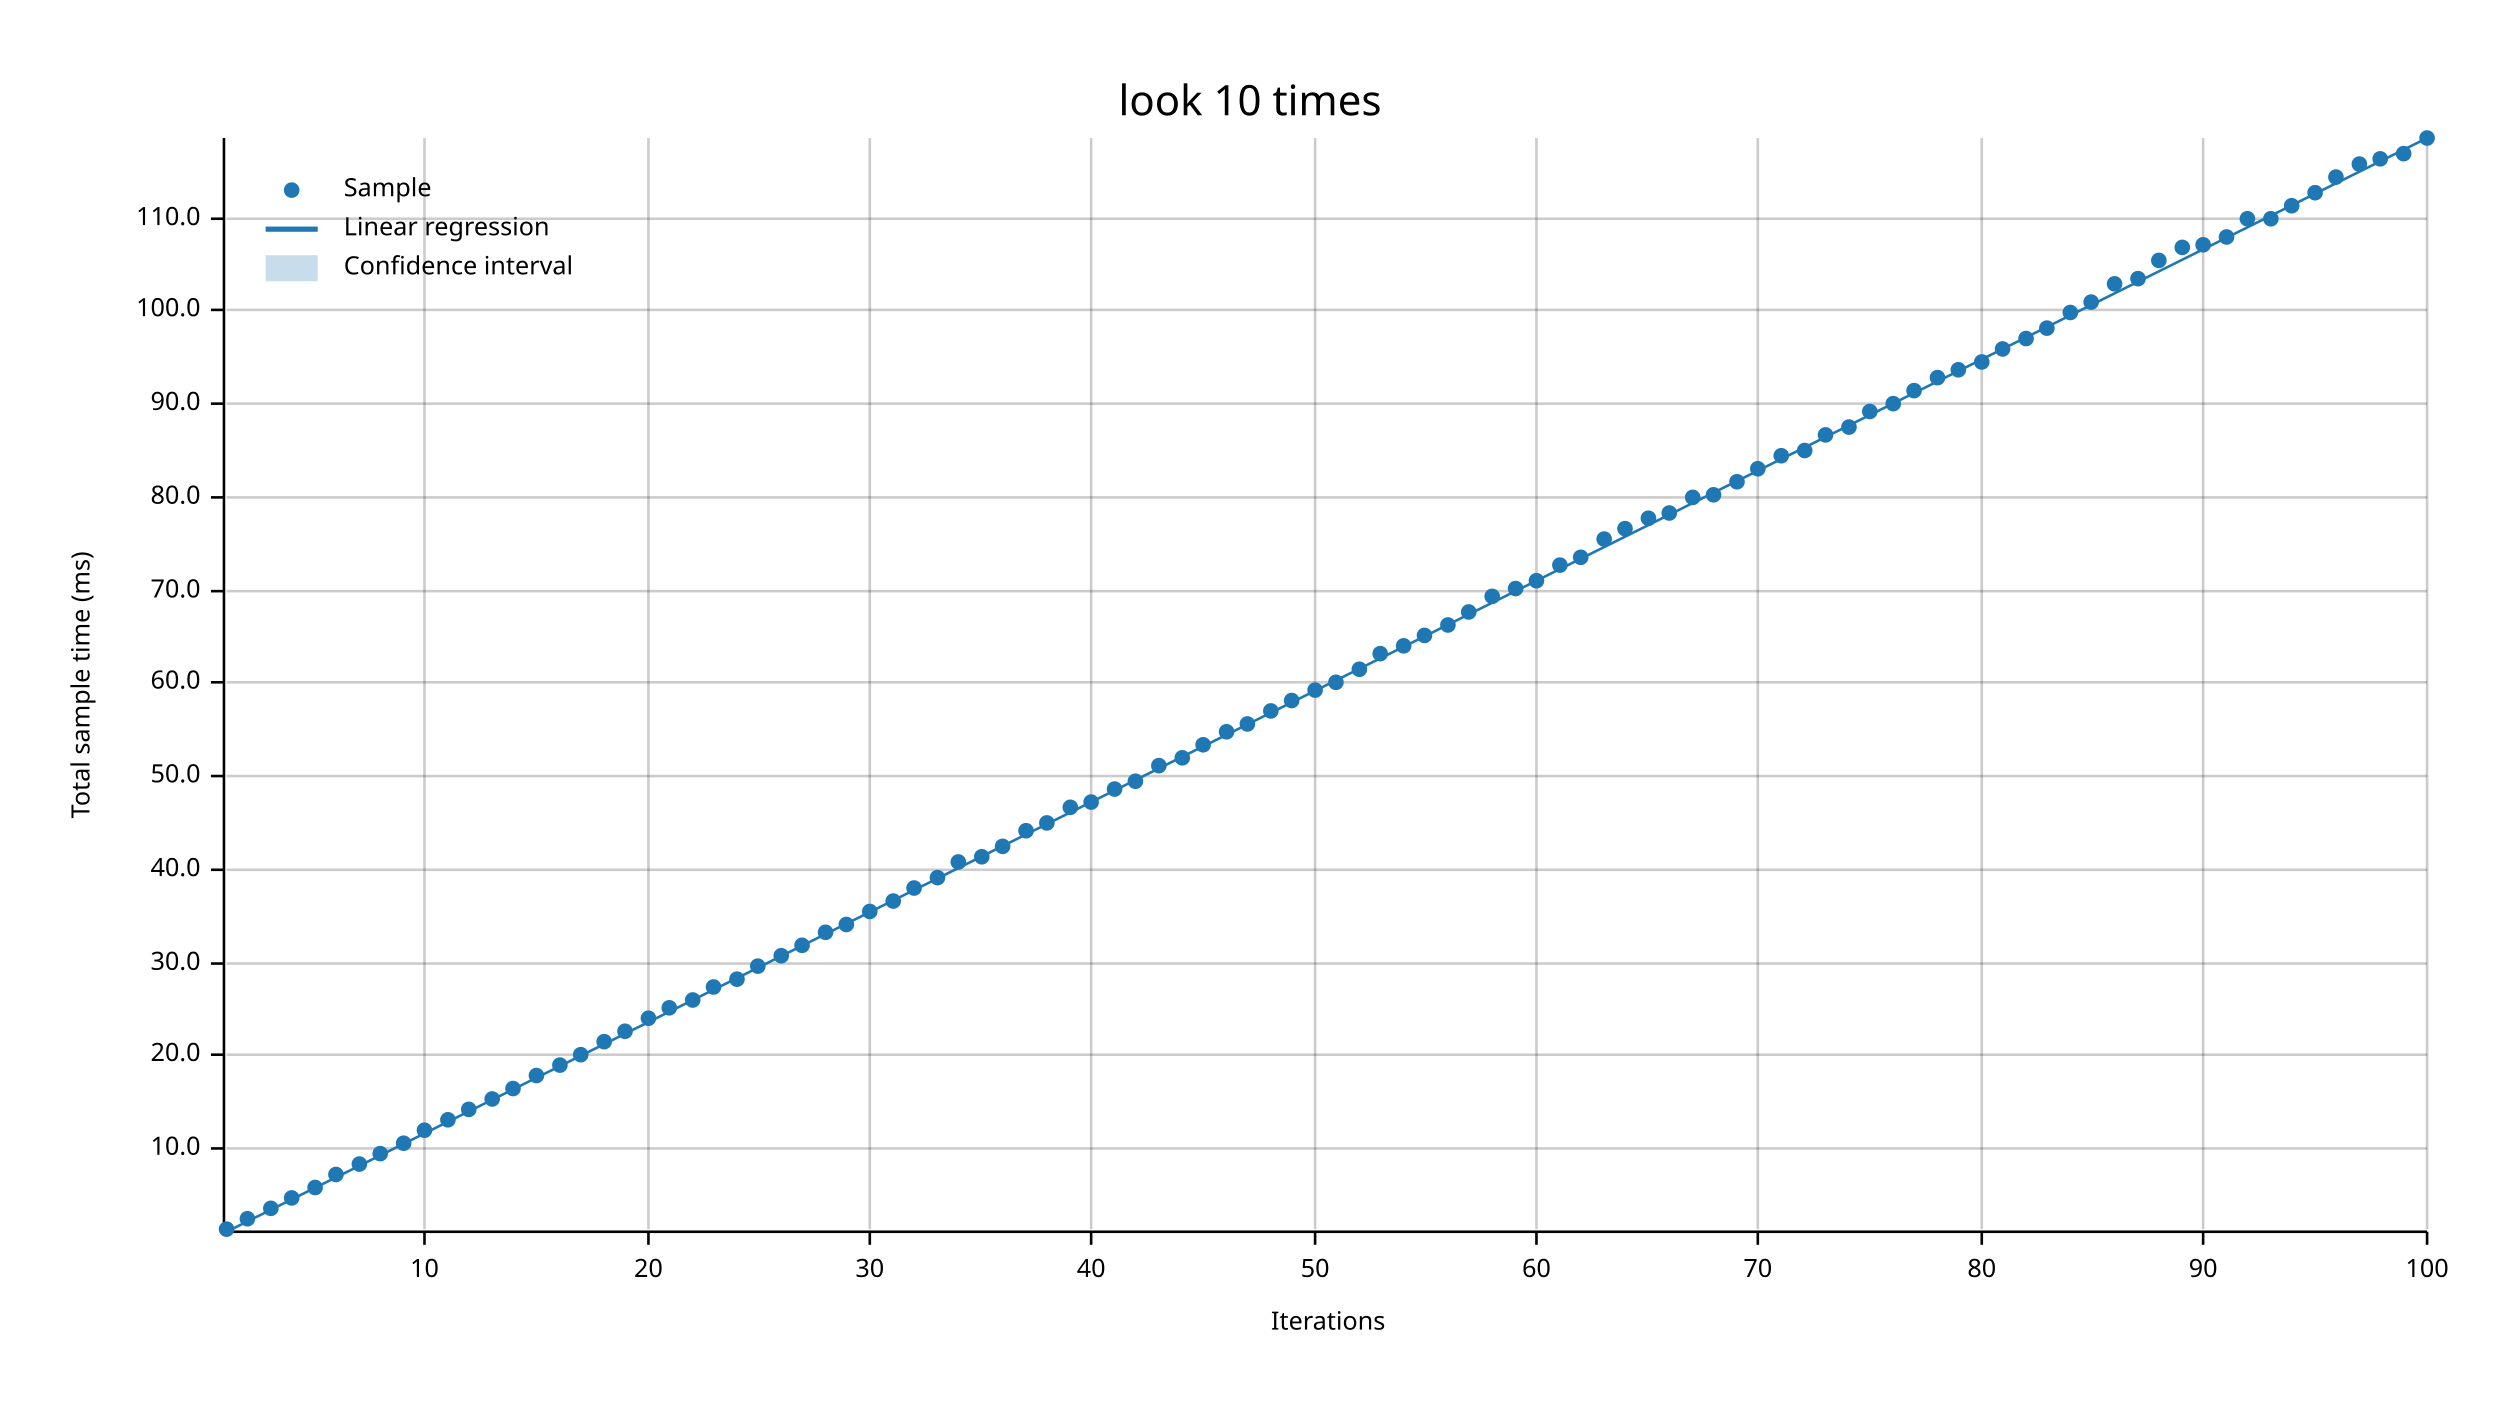
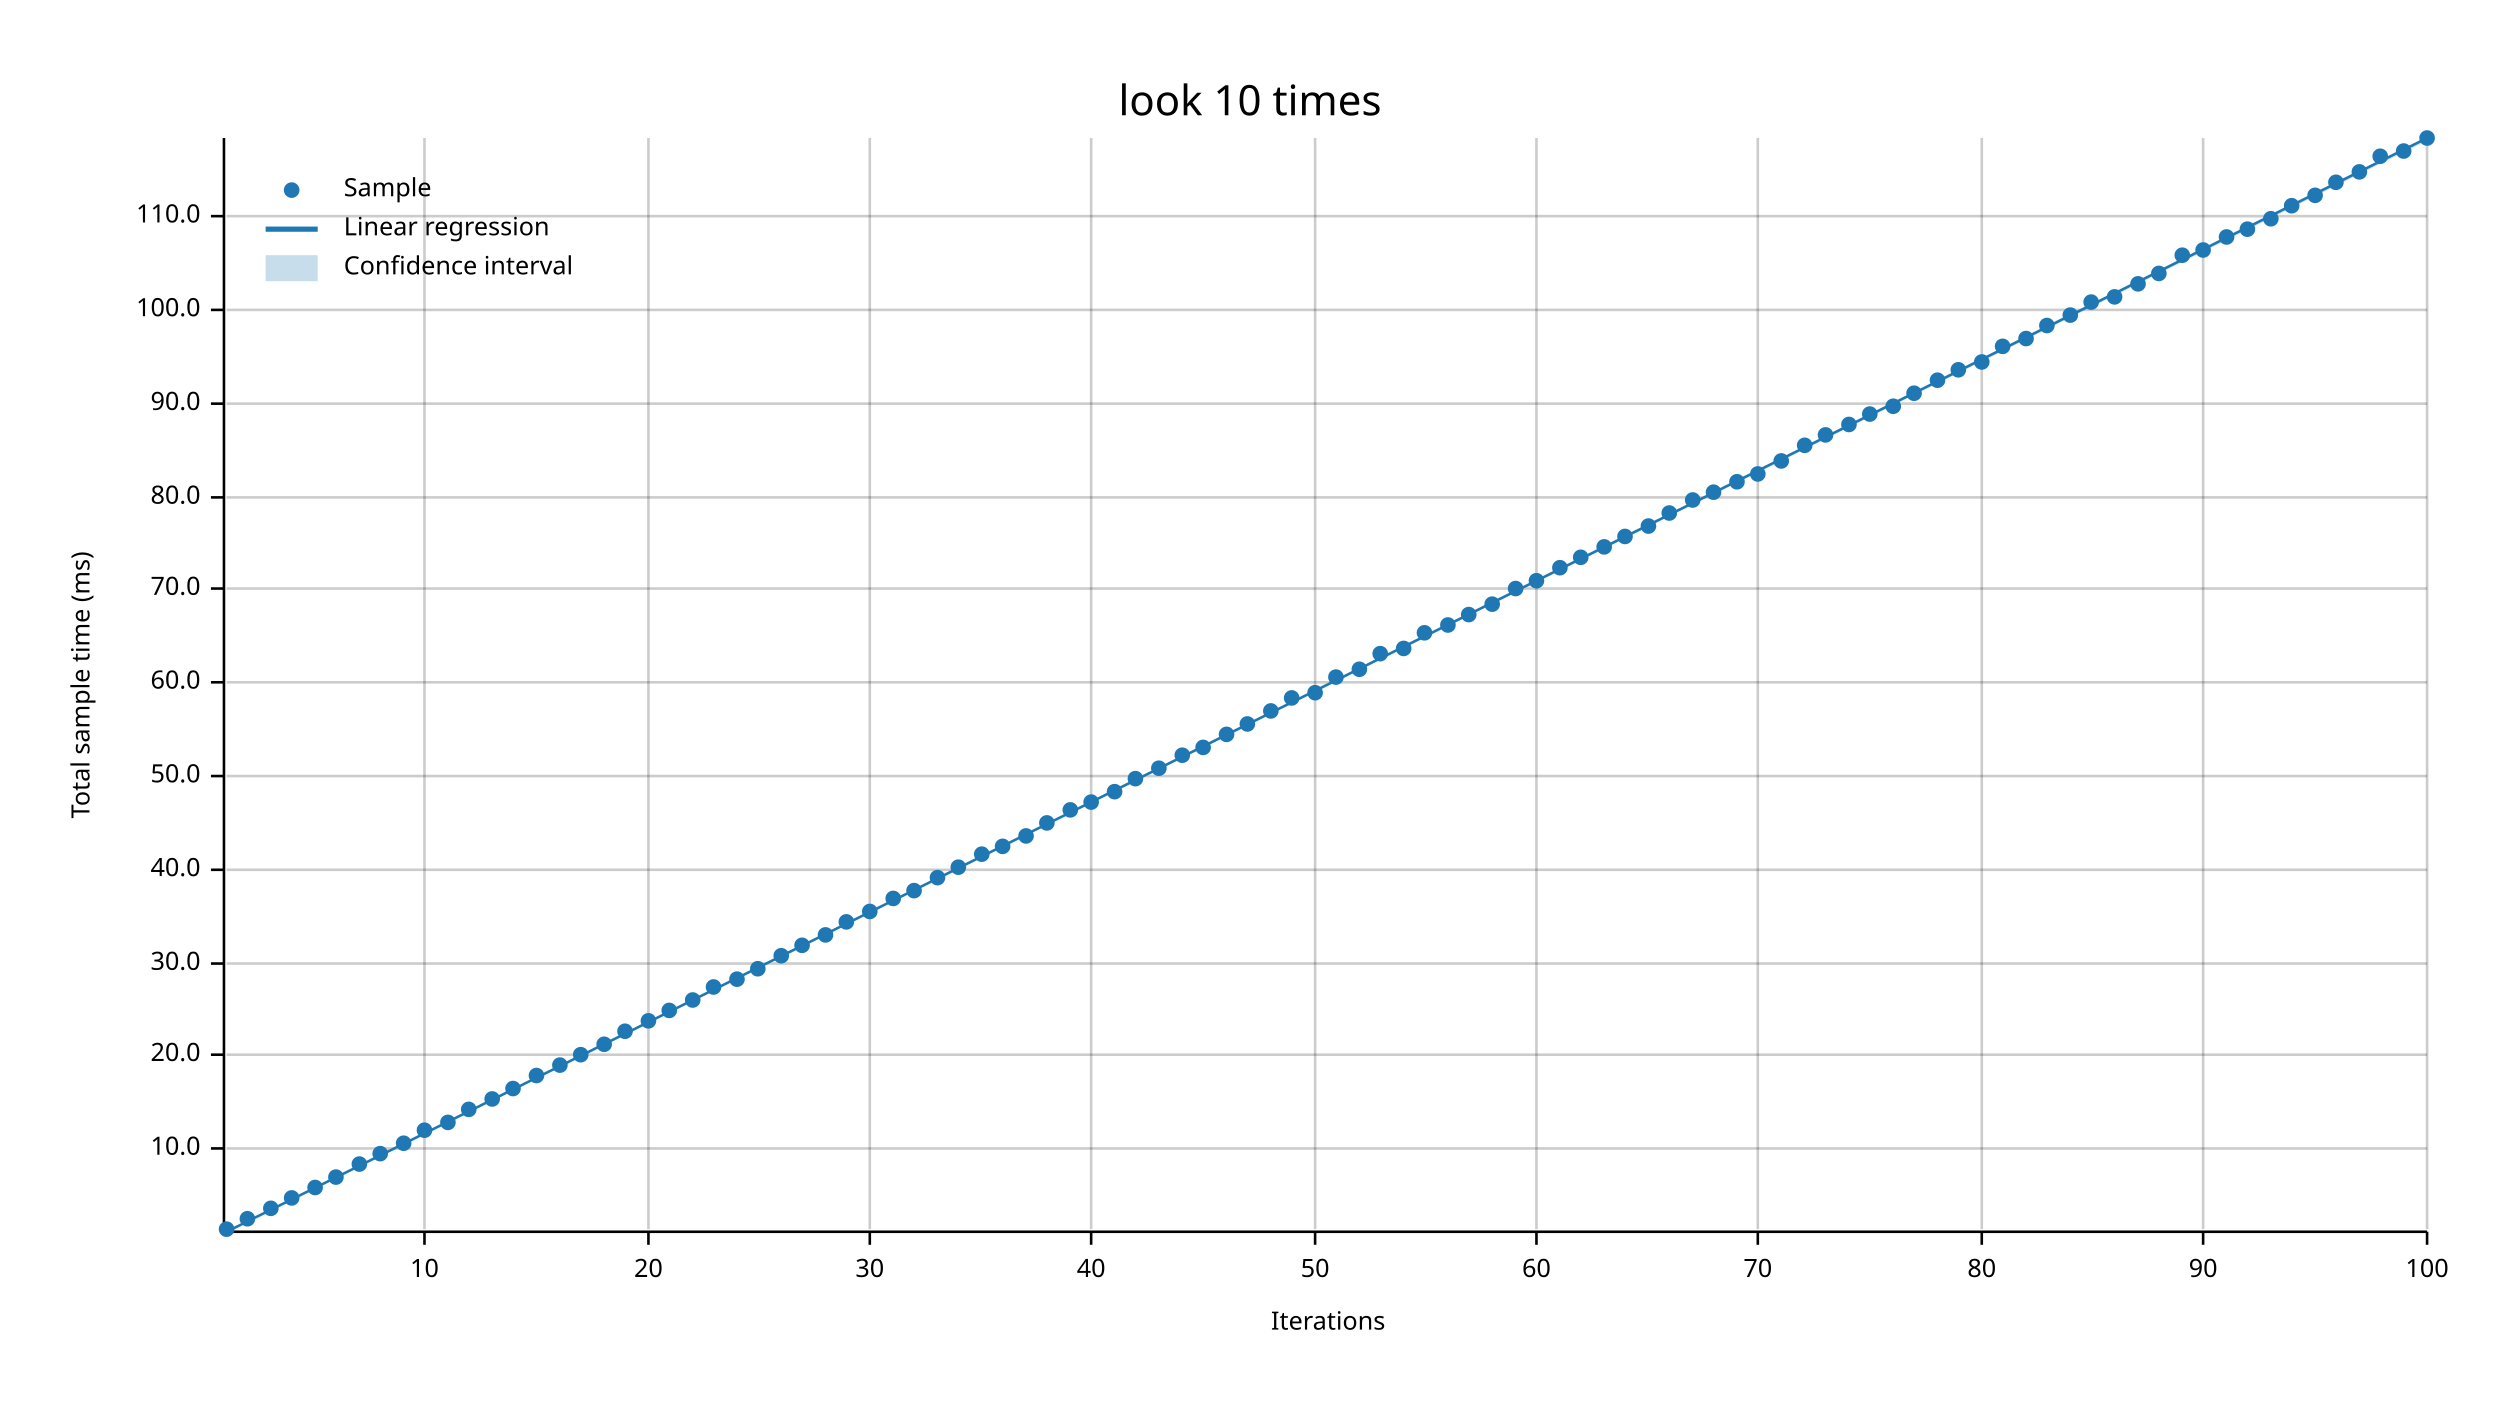
<svg xmlns="http://www.w3.org/2000/svg" width="960" height="540" viewBox="0 0 960 540">
  <text x="480" y="32" dy="0.76em" text-anchor="middle" font-family="sans-serif" font-size="16.129" opacity="1" fill="#000000">
look 10 times
</text>
  <text x="27" y="263" dy="0.76em" text-anchor="middle" font-family="sans-serif" font-size="9.677" opacity="1" fill="#000000" transform="rotate(270, 27, 263)">
Total sample time (ms)
</text>
  <text x="510" y="513" dy="-0.5ex" text-anchor="middle" font-family="sans-serif" font-size="9.677" opacity="1" fill="#000000">
Iterations
</text>
  <line opacity="0.2" stroke="#000000" stroke-width="1" x1="163" y1="472" x2="163" y2="53" />
  <line opacity="0.2" stroke="#000000" stroke-width="1" x1="249" y1="472" x2="249" y2="53" />
  <line opacity="0.2" stroke="#000000" stroke-width="1" x1="334" y1="472" x2="334" y2="53" />
  <line opacity="0.2" stroke="#000000" stroke-width="1" x1="419" y1="472" x2="419" y2="53" />
  <line opacity="0.2" stroke="#000000" stroke-width="1" x1="505" y1="472" x2="505" y2="53" />
  <line opacity="0.2" stroke="#000000" stroke-width="1" x1="590" y1="472" x2="590" y2="53" />
  <line opacity="0.2" stroke="#000000" stroke-width="1" x1="675" y1="472" x2="675" y2="53" />
  <line opacity="0.2" stroke="#000000" stroke-width="1" x1="761" y1="472" x2="761" y2="53" />
  <line opacity="0.2" stroke="#000000" stroke-width="1" x1="846" y1="472" x2="846" y2="53" />
  <line opacity="0.2" stroke="#000000" stroke-width="1" x1="932" y1="472" x2="932" y2="53" />
  <line opacity="0.2" stroke="#000000" stroke-width="1" x1="87" y1="441" x2="932" y2="441" />
  <line opacity="0.2" stroke="#000000" stroke-width="1" x1="87" y1="405" x2="932" y2="405" />
  <line opacity="0.2" stroke="#000000" stroke-width="1" x1="87" y1="370" x2="932" y2="370" />
  <line opacity="0.2" stroke="#000000" stroke-width="1" x1="87" y1="334" x2="932" y2="334" />
  <line opacity="0.2" stroke="#000000" stroke-width="1" x1="87" y1="298" x2="932" y2="298" />
  <line opacity="0.2" stroke="#000000" stroke-width="1" x1="87" y1="262" x2="932" y2="262" />
-   <line opacity="0.2" stroke="#000000" stroke-width="1" x1="87" y1="227" x2="932" y2="227" />
+   <line opacity="0.2" stroke="#000000" stroke-width="1" x1="87" y1="226" x2="932" y2="226" />
  <line opacity="0.2" stroke="#000000" stroke-width="1" x1="87" y1="191" x2="932" y2="191" />
  <line opacity="0.2" stroke="#000000" stroke-width="1" x1="87" y1="155" x2="932" y2="155" />
  <line opacity="0.2" stroke="#000000" stroke-width="1" x1="87" y1="119" x2="932" y2="119" />
-   <line opacity="0.2" stroke="#000000" stroke-width="1" x1="87" y1="84" x2="932" y2="84" />
+   <line opacity="0.2" stroke="#000000" stroke-width="1" x1="87" y1="83" x2="932" y2="83" />
  <polyline fill="none" opacity="1" stroke="#000000" stroke-width="1" points="86,53 86,472 " />
  <text x="77" y="441" dy="0.5ex" text-anchor="end" font-family="sans-serif" font-size="9.677" opacity="1" fill="#000000">
10.0
</text>
  <polyline fill="none" opacity="1" stroke="#000000" stroke-width="1" points="81,441 86,441 " />
  <text x="77" y="405" dy="0.5ex" text-anchor="end" font-family="sans-serif" font-size="9.677" opacity="1" fill="#000000">
20.0
</text>
  <polyline fill="none" opacity="1" stroke="#000000" stroke-width="1" points="81,405 86,405 " />
  <text x="77" y="370" dy="0.5ex" text-anchor="end" font-family="sans-serif" font-size="9.677" opacity="1" fill="#000000">
30.0
</text>
  <polyline fill="none" opacity="1" stroke="#000000" stroke-width="1" points="81,370 86,370 " />
  <text x="77" y="334" dy="0.5ex" text-anchor="end" font-family="sans-serif" font-size="9.677" opacity="1" fill="#000000">
40.0
</text>
  <polyline fill="none" opacity="1" stroke="#000000" stroke-width="1" points="81,334 86,334 " />
  <text x="77" y="298" dy="0.5ex" text-anchor="end" font-family="sans-serif" font-size="9.677" opacity="1" fill="#000000">
50.0
</text>
  <polyline fill="none" opacity="1" stroke="#000000" stroke-width="1" points="81,298 86,298 " />
  <text x="77" y="262" dy="0.5ex" text-anchor="end" font-family="sans-serif" font-size="9.677" opacity="1" fill="#000000">
60.0
</text>
  <polyline fill="none" opacity="1" stroke="#000000" stroke-width="1" points="81,262 86,262 " />
-   <text x="77" y="227" dy="0.5ex" text-anchor="end" font-family="sans-serif" font-size="9.677" opacity="1" fill="#000000">
+   <text x="77" y="226" dy="0.5ex" text-anchor="end" font-family="sans-serif" font-size="9.677" opacity="1" fill="#000000">
70.0
</text>
-   <polyline fill="none" opacity="1" stroke="#000000" stroke-width="1" points="81,227 86,227 " />
+   <polyline fill="none" opacity="1" stroke="#000000" stroke-width="1" points="81,226 86,226 " />
  <text x="77" y="191" dy="0.5ex" text-anchor="end" font-family="sans-serif" font-size="9.677" opacity="1" fill="#000000">
80.0
</text>
  <polyline fill="none" opacity="1" stroke="#000000" stroke-width="1" points="81,191 86,191 " />
  <text x="77" y="155" dy="0.5ex" text-anchor="end" font-family="sans-serif" font-size="9.677" opacity="1" fill="#000000">
90.0
</text>
  <polyline fill="none" opacity="1" stroke="#000000" stroke-width="1" points="81,155 86,155 " />
  <text x="77" y="119" dy="0.5ex" text-anchor="end" font-family="sans-serif" font-size="9.677" opacity="1" fill="#000000">
100.0
</text>
  <polyline fill="none" opacity="1" stroke="#000000" stroke-width="1" points="81,119 86,119 " />
-   <text x="77" y="84" dy="0.5ex" text-anchor="end" font-family="sans-serif" font-size="9.677" opacity="1" fill="#000000">
+   <text x="77" y="83" dy="0.5ex" text-anchor="end" font-family="sans-serif" font-size="9.677" opacity="1" fill="#000000">
110.0
</text>
-   <polyline fill="none" opacity="1" stroke="#000000" stroke-width="1" points="81,84 86,84 " />
+   <polyline fill="none" opacity="1" stroke="#000000" stroke-width="1" points="81,83 86,83 " />
  <polyline fill="none" opacity="1" stroke="#000000" stroke-width="1" points="87,473 932,473 " />
  <text x="163" y="483" dy="0.76em" text-anchor="middle" font-family="sans-serif" font-size="9.677" opacity="1" fill="#000000">
10
</text>
  <polyline fill="none" opacity="1" stroke="#000000" stroke-width="1" points="163,473 163,478 " />
  <text x="249" y="483" dy="0.76em" text-anchor="middle" font-family="sans-serif" font-size="9.677" opacity="1" fill="#000000">
20
</text>
  <polyline fill="none" opacity="1" stroke="#000000" stroke-width="1" points="249,473 249,478 " />
  <text x="334" y="483" dy="0.76em" text-anchor="middle" font-family="sans-serif" font-size="9.677" opacity="1" fill="#000000">
30
</text>
  <polyline fill="none" opacity="1" stroke="#000000" stroke-width="1" points="334,473 334,478 " />
  <text x="419" y="483" dy="0.76em" text-anchor="middle" font-family="sans-serif" font-size="9.677" opacity="1" fill="#000000">
40
</text>
  <polyline fill="none" opacity="1" stroke="#000000" stroke-width="1" points="419,473 419,478 " />
  <text x="505" y="483" dy="0.76em" text-anchor="middle" font-family="sans-serif" font-size="9.677" opacity="1" fill="#000000">
50
</text>
  <polyline fill="none" opacity="1" stroke="#000000" stroke-width="1" points="505,473 505,478 " />
  <text x="590" y="483" dy="0.76em" text-anchor="middle" font-family="sans-serif" font-size="9.677" opacity="1" fill="#000000">
60
</text>
  <polyline fill="none" opacity="1" stroke="#000000" stroke-width="1" points="590,473 590,478 " />
  <text x="675" y="483" dy="0.76em" text-anchor="middle" font-family="sans-serif" font-size="9.677" opacity="1" fill="#000000">
70
</text>
  <polyline fill="none" opacity="1" stroke="#000000" stroke-width="1" points="675,473 675,478 " />
  <text x="761" y="483" dy="0.76em" text-anchor="middle" font-family="sans-serif" font-size="9.677" opacity="1" fill="#000000">
80
</text>
  <polyline fill="none" opacity="1" stroke="#000000" stroke-width="1" points="761,473 761,478 " />
  <text x="846" y="483" dy="0.76em" text-anchor="middle" font-family="sans-serif" font-size="9.677" opacity="1" fill="#000000">
90
</text>
  <polyline fill="none" opacity="1" stroke="#000000" stroke-width="1" points="846,473 846,478 " />
  <text x="932" y="483" dy="0.76em" text-anchor="middle" font-family="sans-serif" font-size="9.677" opacity="1" fill="#000000">
100
</text>
  <polyline fill="none" opacity="1" stroke="#000000" stroke-width="1" points="932,473 932,478 " />
  <circle cx="87" cy="472" r="3" opacity="1" fill="#1F78B4" stroke="none" stroke-width="1" />
  <circle cx="95" cy="468" r="3" opacity="1" fill="#1F78B4" stroke="none" stroke-width="1" />
  <circle cx="104" cy="464" r="3" opacity="1" fill="#1F78B4" stroke="none" stroke-width="1" />
  <circle cx="112" cy="460" r="3" opacity="1" fill="#1F78B4" stroke="none" stroke-width="1" />
  <circle cx="121" cy="456" r="3" opacity="1" fill="#1F78B4" stroke="none" stroke-width="1" />
-   <circle cx="129" cy="451" r="3" opacity="1" fill="#1F78B4" stroke="none" stroke-width="1" />
+   <circle cx="129" cy="452" r="3" opacity="1" fill="#1F78B4" stroke="none" stroke-width="1" />
  <circle cx="138" cy="447" r="3" opacity="1" fill="#1F78B4" stroke="none" stroke-width="1" />
  <circle cx="146" cy="443" r="3" opacity="1" fill="#1F78B4" stroke="none" stroke-width="1" />
  <circle cx="155" cy="439" r="3" opacity="1" fill="#1F78B4" stroke="none" stroke-width="1" />
  <circle cx="163" cy="434" r="3" opacity="1" fill="#1F78B4" stroke="none" stroke-width="1" />
-   <circle cx="172" cy="430" r="3" opacity="1" fill="#1F78B4" stroke="none" stroke-width="1" />
+   <circle cx="172" cy="431" r="3" opacity="1" fill="#1F78B4" stroke="none" stroke-width="1" />
  <circle cx="180" cy="426" r="3" opacity="1" fill="#1F78B4" stroke="none" stroke-width="1" />
  <circle cx="189" cy="422" r="3" opacity="1" fill="#1F78B4" stroke="none" stroke-width="1" />
  <circle cx="197" cy="418" r="3" opacity="1" fill="#1F78B4" stroke="none" stroke-width="1" />
  <circle cx="206" cy="413" r="3" opacity="1" fill="#1F78B4" stroke="none" stroke-width="1" />
  <circle cx="215" cy="409" r="3" opacity="1" fill="#1F78B4" stroke="none" stroke-width="1" />
  <circle cx="223" cy="405" r="3" opacity="1" fill="#1F78B4" stroke="none" stroke-width="1" />
-   <circle cx="232" cy="400" r="3" opacity="1" fill="#1F78B4" stroke="none" stroke-width="1" />
+   <circle cx="232" cy="401" r="3" opacity="1" fill="#1F78B4" stroke="none" stroke-width="1" />
  <circle cx="240" cy="396" r="3" opacity="1" fill="#1F78B4" stroke="none" stroke-width="1" />
-   <circle cx="249" cy="391" r="3" opacity="1" fill="#1F78B4" stroke="none" stroke-width="1" />
-   <circle cx="257" cy="387" r="3" opacity="1" fill="#1F78B4" stroke="none" stroke-width="1" />
+   <circle cx="249" cy="392" r="3" opacity="1" fill="#1F78B4" stroke="none" stroke-width="1" />
+   <circle cx="257" cy="388" r="3" opacity="1" fill="#1F78B4" stroke="none" stroke-width="1" />
  <circle cx="266" cy="384" r="3" opacity="1" fill="#1F78B4" stroke="none" stroke-width="1" />
  <circle cx="274" cy="379" r="3" opacity="1" fill="#1F78B4" stroke="none" stroke-width="1" />
  <circle cx="283" cy="376" r="3" opacity="1" fill="#1F78B4" stroke="none" stroke-width="1" />
-   <circle cx="291" cy="371" r="3" opacity="1" fill="#1F78B4" stroke="none" stroke-width="1" />
+   <circle cx="291" cy="372" r="3" opacity="1" fill="#1F78B4" stroke="none" stroke-width="1" />
  <circle cx="300" cy="367" r="3" opacity="1" fill="#1F78B4" stroke="none" stroke-width="1" />
  <circle cx="308" cy="363" r="3" opacity="1" fill="#1F78B4" stroke="none" stroke-width="1" />
-   <circle cx="317" cy="358" r="3" opacity="1" fill="#1F78B4" stroke="none" stroke-width="1" />
-   <circle cx="325" cy="355" r="3" opacity="1" fill="#1F78B4" stroke="none" stroke-width="1" />
+   <circle cx="317" cy="359" r="3" opacity="1" fill="#1F78B4" stroke="none" stroke-width="1" />
+   <circle cx="325" cy="354" r="3" opacity="1" fill="#1F78B4" stroke="none" stroke-width="1" />
  <circle cx="334" cy="350" r="3" opacity="1" fill="#1F78B4" stroke="none" stroke-width="1" />
-   <circle cx="343" cy="346" r="3" opacity="1" fill="#1F78B4" stroke="none" stroke-width="1" />
-   <circle cx="351" cy="341" r="3" opacity="1" fill="#1F78B4" stroke="none" stroke-width="1" />
+   <circle cx="343" cy="345" r="3" opacity="1" fill="#1F78B4" stroke="none" stroke-width="1" />
+   <circle cx="351" cy="342" r="3" opacity="1" fill="#1F78B4" stroke="none" stroke-width="1" />
  <circle cx="360" cy="337" r="3" opacity="1" fill="#1F78B4" stroke="none" stroke-width="1" />
-   <circle cx="368" cy="331" r="3" opacity="1" fill="#1F78B4" stroke="none" stroke-width="1" />
-   <circle cx="377" cy="329" r="3" opacity="1" fill="#1F78B4" stroke="none" stroke-width="1" />
+   <circle cx="368" cy="333" r="3" opacity="1" fill="#1F78B4" stroke="none" stroke-width="1" />
+   <circle cx="377" cy="328" r="3" opacity="1" fill="#1F78B4" stroke="none" stroke-width="1" />
  <circle cx="385" cy="325" r="3" opacity="1" fill="#1F78B4" stroke="none" stroke-width="1" />
-   <circle cx="394" cy="319" r="3" opacity="1" fill="#1F78B4" stroke="none" stroke-width="1" />
+   <circle cx="394" cy="321" r="3" opacity="1" fill="#1F78B4" stroke="none" stroke-width="1" />
  <circle cx="402" cy="316" r="3" opacity="1" fill="#1F78B4" stroke="none" stroke-width="1" />
-   <circle cx="411" cy="310" r="3" opacity="1" fill="#1F78B4" stroke="none" stroke-width="1" />
+   <circle cx="411" cy="311" r="3" opacity="1" fill="#1F78B4" stroke="none" stroke-width="1" />
  <circle cx="419" cy="308" r="3" opacity="1" fill="#1F78B4" stroke="none" stroke-width="1" />
-   <circle cx="428" cy="303" r="3" opacity="1" fill="#1F78B4" stroke="none" stroke-width="1" />
-   <circle cx="436" cy="300" r="3" opacity="1" fill="#1F78B4" stroke="none" stroke-width="1" />
-   <circle cx="445" cy="294" r="3" opacity="1" fill="#1F78B4" stroke="none" stroke-width="1" />
-   <circle cx="454" cy="291" r="3" opacity="1" fill="#1F78B4" stroke="none" stroke-width="1" />
-   <circle cx="462" cy="286" r="3" opacity="1" fill="#1F78B4" stroke="none" stroke-width="1" />
-   <circle cx="471" cy="281" r="3" opacity="1" fill="#1F78B4" stroke="none" stroke-width="1" />
+   <circle cx="428" cy="304" r="3" opacity="1" fill="#1F78B4" stroke="none" stroke-width="1" />
+   <circle cx="436" cy="299" r="3" opacity="1" fill="#1F78B4" stroke="none" stroke-width="1" />
+   <circle cx="445" cy="295" r="3" opacity="1" fill="#1F78B4" stroke="none" stroke-width="1" />
+   <circle cx="454" cy="290" r="3" opacity="1" fill="#1F78B4" stroke="none" stroke-width="1" />
+   <circle cx="462" cy="287" r="3" opacity="1" fill="#1F78B4" stroke="none" stroke-width="1" />
+   <circle cx="471" cy="282" r="3" opacity="1" fill="#1F78B4" stroke="none" stroke-width="1" />
  <circle cx="479" cy="278" r="3" opacity="1" fill="#1F78B4" stroke="none" stroke-width="1" />
  <circle cx="488" cy="273" r="3" opacity="1" fill="#1F78B4" stroke="none" stroke-width="1" />
-   <circle cx="496" cy="269" r="3" opacity="1" fill="#1F78B4" stroke="none" stroke-width="1" />
-   <circle cx="505" cy="265" r="3" opacity="1" fill="#1F78B4" stroke="none" stroke-width="1" />
-   <circle cx="513" cy="262" r="3" opacity="1" fill="#1F78B4" stroke="none" stroke-width="1" />
+   <circle cx="496" cy="268" r="3" opacity="1" fill="#1F78B4" stroke="none" stroke-width="1" />
+   <circle cx="505" cy="266" r="3" opacity="1" fill="#1F78B4" stroke="none" stroke-width="1" />
+   <circle cx="513" cy="260" r="3" opacity="1" fill="#1F78B4" stroke="none" stroke-width="1" />
  <circle cx="522" cy="257" r="3" opacity="1" fill="#1F78B4" stroke="none" stroke-width="1" />
  <circle cx="530" cy="251" r="3" opacity="1" fill="#1F78B4" stroke="none" stroke-width="1" />
-   <circle cx="539" cy="248" r="3" opacity="1" fill="#1F78B4" stroke="none" stroke-width="1" />
-   <circle cx="547" cy="244" r="3" opacity="1" fill="#1F78B4" stroke="none" stroke-width="1" />
+   <circle cx="539" cy="249" r="3" opacity="1" fill="#1F78B4" stroke="none" stroke-width="1" />
+   <circle cx="547" cy="243" r="3" opacity="1" fill="#1F78B4" stroke="none" stroke-width="1" />
  <circle cx="556" cy="240" r="3" opacity="1" fill="#1F78B4" stroke="none" stroke-width="1" />
-   <circle cx="564" cy="235" r="3" opacity="1" fill="#1F78B4" stroke="none" stroke-width="1" />
-   <circle cx="573" cy="229" r="3" opacity="1" fill="#1F78B4" stroke="none" stroke-width="1" />
+   <circle cx="564" cy="236" r="3" opacity="1" fill="#1F78B4" stroke="none" stroke-width="1" />
+   <circle cx="573" cy="232" r="3" opacity="1" fill="#1F78B4" stroke="none" stroke-width="1" />
  <circle cx="582" cy="226" r="3" opacity="1" fill="#1F78B4" stroke="none" stroke-width="1" />
  <circle cx="590" cy="223" r="3" opacity="1" fill="#1F78B4" stroke="none" stroke-width="1" />
-   <circle cx="599" cy="217" r="3" opacity="1" fill="#1F78B4" stroke="none" stroke-width="1" />
+   <circle cx="599" cy="218" r="3" opacity="1" fill="#1F78B4" stroke="none" stroke-width="1" />
  <circle cx="607" cy="214" r="3" opacity="1" fill="#1F78B4" stroke="none" stroke-width="1" />
-   <circle cx="616" cy="207" r="3" opacity="1" fill="#1F78B4" stroke="none" stroke-width="1" />
-   <circle cx="624" cy="203" r="3" opacity="1" fill="#1F78B4" stroke="none" stroke-width="1" />
-   <circle cx="633" cy="199" r="3" opacity="1" fill="#1F78B4" stroke="none" stroke-width="1" />
+   <circle cx="616" cy="210" r="3" opacity="1" fill="#1F78B4" stroke="none" stroke-width="1" />
+   <circle cx="624" cy="206" r="3" opacity="1" fill="#1F78B4" stroke="none" stroke-width="1" />
+   <circle cx="633" cy="202" r="3" opacity="1" fill="#1F78B4" stroke="none" stroke-width="1" />
  <circle cx="641" cy="197" r="3" opacity="1" fill="#1F78B4" stroke="none" stroke-width="1" />
-   <circle cx="650" cy="191" r="3" opacity="1" fill="#1F78B4" stroke="none" stroke-width="1" />
-   <circle cx="658" cy="190" r="3" opacity="1" fill="#1F78B4" stroke="none" stroke-width="1" />
+   <circle cx="650" cy="192" r="3" opacity="1" fill="#1F78B4" stroke="none" stroke-width="1" />
+   <circle cx="658" cy="189" r="3" opacity="1" fill="#1F78B4" stroke="none" stroke-width="1" />
  <circle cx="667" cy="185" r="3" opacity="1" fill="#1F78B4" stroke="none" stroke-width="1" />
-   <circle cx="675" cy="180" r="3" opacity="1" fill="#1F78B4" stroke="none" stroke-width="1" />
-   <circle cx="684" cy="175" r="3" opacity="1" fill="#1F78B4" stroke="none" stroke-width="1" />
-   <circle cx="693" cy="173" r="3" opacity="1" fill="#1F78B4" stroke="none" stroke-width="1" />
+   <circle cx="675" cy="182" r="3" opacity="1" fill="#1F78B4" stroke="none" stroke-width="1" />
+   <circle cx="684" cy="177" r="3" opacity="1" fill="#1F78B4" stroke="none" stroke-width="1" />
+   <circle cx="693" cy="171" r="3" opacity="1" fill="#1F78B4" stroke="none" stroke-width="1" />
  <circle cx="701" cy="167" r="3" opacity="1" fill="#1F78B4" stroke="none" stroke-width="1" />
-   <circle cx="710" cy="164" r="3" opacity="1" fill="#1F78B4" stroke="none" stroke-width="1" />
-   <circle cx="718" cy="158" r="3" opacity="1" fill="#1F78B4" stroke="none" stroke-width="1" />
-   <circle cx="727" cy="155" r="3" opacity="1" fill="#1F78B4" stroke="none" stroke-width="1" />
-   <circle cx="735" cy="150" r="3" opacity="1" fill="#1F78B4" stroke="none" stroke-width="1" />
-   <circle cx="744" cy="145" r="3" opacity="1" fill="#1F78B4" stroke="none" stroke-width="1" />
+   <circle cx="710" cy="163" r="3" opacity="1" fill="#1F78B4" stroke="none" stroke-width="1" />
+   <circle cx="718" cy="159" r="3" opacity="1" fill="#1F78B4" stroke="none" stroke-width="1" />
+   <circle cx="727" cy="156" r="3" opacity="1" fill="#1F78B4" stroke="none" stroke-width="1" />
+   <circle cx="735" cy="151" r="3" opacity="1" fill="#1F78B4" stroke="none" stroke-width="1" />
+   <circle cx="744" cy="146" r="3" opacity="1" fill="#1F78B4" stroke="none" stroke-width="1" />
  <circle cx="752" cy="142" r="3" opacity="1" fill="#1F78B4" stroke="none" stroke-width="1" />
  <circle cx="761" cy="139" r="3" opacity="1" fill="#1F78B4" stroke="none" stroke-width="1" />
-   <circle cx="769" cy="134" r="3" opacity="1" fill="#1F78B4" stroke="none" stroke-width="1" />
+   <circle cx="769" cy="133" r="3" opacity="1" fill="#1F78B4" stroke="none" stroke-width="1" />
  <circle cx="778" cy="130" r="3" opacity="1" fill="#1F78B4" stroke="none" stroke-width="1" />
-   <circle cx="786" cy="126" r="3" opacity="1" fill="#1F78B4" stroke="none" stroke-width="1" />
-   <circle cx="795" cy="120" r="3" opacity="1" fill="#1F78B4" stroke="none" stroke-width="1" />
+   <circle cx="786" cy="125" r="3" opacity="1" fill="#1F78B4" stroke="none" stroke-width="1" />
+   <circle cx="795" cy="121" r="3" opacity="1" fill="#1F78B4" stroke="none" stroke-width="1" />
  <circle cx="803" cy="116" r="3" opacity="1" fill="#1F78B4" stroke="none" stroke-width="1" />
-   <circle cx="812" cy="109" r="3" opacity="1" fill="#1F78B4" stroke="none" stroke-width="1" />
-   <circle cx="821" cy="107" r="3" opacity="1" fill="#1F78B4" stroke="none" stroke-width="1" />
-   <circle cx="829" cy="100" r="3" opacity="1" fill="#1F78B4" stroke="none" stroke-width="1" />
-   <circle cx="838" cy="95" r="3" opacity="1" fill="#1F78B4" stroke="none" stroke-width="1" />
-   <circle cx="846" cy="94" r="3" opacity="1" fill="#1F78B4" stroke="none" stroke-width="1" />
+   <circle cx="812" cy="114" r="3" opacity="1" fill="#1F78B4" stroke="none" stroke-width="1" />
+   <circle cx="821" cy="109" r="3" opacity="1" fill="#1F78B4" stroke="none" stroke-width="1" />
+   <circle cx="829" cy="105" r="3" opacity="1" fill="#1F78B4" stroke="none" stroke-width="1" />
+   <circle cx="838" cy="98" r="3" opacity="1" fill="#1F78B4" stroke="none" stroke-width="1" />
+   <circle cx="846" cy="96" r="3" opacity="1" fill="#1F78B4" stroke="none" stroke-width="1" />
  <circle cx="855" cy="91" r="3" opacity="1" fill="#1F78B4" stroke="none" stroke-width="1" />
-   <circle cx="863" cy="84" r="3" opacity="1" fill="#1F78B4" stroke="none" stroke-width="1" />
+   <circle cx="863" cy="88" r="3" opacity="1" fill="#1F78B4" stroke="none" stroke-width="1" />
  <circle cx="872" cy="84" r="3" opacity="1" fill="#1F78B4" stroke="none" stroke-width="1" />
  <circle cx="880" cy="79" r="3" opacity="1" fill="#1F78B4" stroke="none" stroke-width="1" />
-   <circle cx="889" cy="74" r="3" opacity="1" fill="#1F78B4" stroke="none" stroke-width="1" />
-   <circle cx="897" cy="68" r="3" opacity="1" fill="#1F78B4" stroke="none" stroke-width="1" />
-   <circle cx="906" cy="63" r="3" opacity="1" fill="#1F78B4" stroke="none" stroke-width="1" />
-   <circle cx="914" cy="61" r="3" opacity="1" fill="#1F78B4" stroke="none" stroke-width="1" />
-   <circle cx="923" cy="59" r="3" opacity="1" fill="#1F78B4" stroke="none" stroke-width="1" />
+   <circle cx="889" cy="75" r="3" opacity="1" fill="#1F78B4" stroke="none" stroke-width="1" />
+   <circle cx="897" cy="70" r="3" opacity="1" fill="#1F78B4" stroke="none" stroke-width="1" />
+   <circle cx="906" cy="66" r="3" opacity="1" fill="#1F78B4" stroke="none" stroke-width="1" />
+   <circle cx="914" cy="60" r="3" opacity="1" fill="#1F78B4" stroke="none" stroke-width="1" />
+   <circle cx="923" cy="58" r="3" opacity="1" fill="#1F78B4" stroke="none" stroke-width="1" />
  <circle cx="932" cy="53" r="3" opacity="1" fill="#1F78B4" stroke="none" stroke-width="1" />
  <polyline fill="none" opacity="1" stroke="#1F78B4" stroke-width="1" points="87,473 932,53 " />
-   <polygon opacity="0.25" fill="#1F78B4" points="87,473 932,53 932,53 " />
+   <polygon opacity="0.25" fill="#1F78B4" points="87,473 932,54 932,53 " />
  <text x="132" y="68" dy="0.76em" text-anchor="start" font-family="sans-serif" font-size="9.677" opacity="1" fill="#000000">
Sample
</text>
  <text x="132" y="83" dy="0.76em" text-anchor="start" font-family="sans-serif" font-size="9.677" opacity="1" fill="#000000">
Linear regression
</text>
  <text x="132" y="98" dy="0.76em" text-anchor="start" font-family="sans-serif" font-size="9.677" opacity="1" fill="#000000">
Confidence interval
</text>
  <circle cx="112" cy="73" r="3" opacity="1" fill="#1F78B4" stroke="none" stroke-width="1" />
  <polyline fill="none" opacity="1" stroke="#1F78B4" stroke-width="2" points="102,88 122,88 " />
  <rect x="102" y="98" width="20" height="10" opacity="0.25" fill="#1F78B4" stroke="none" />
</svg>
